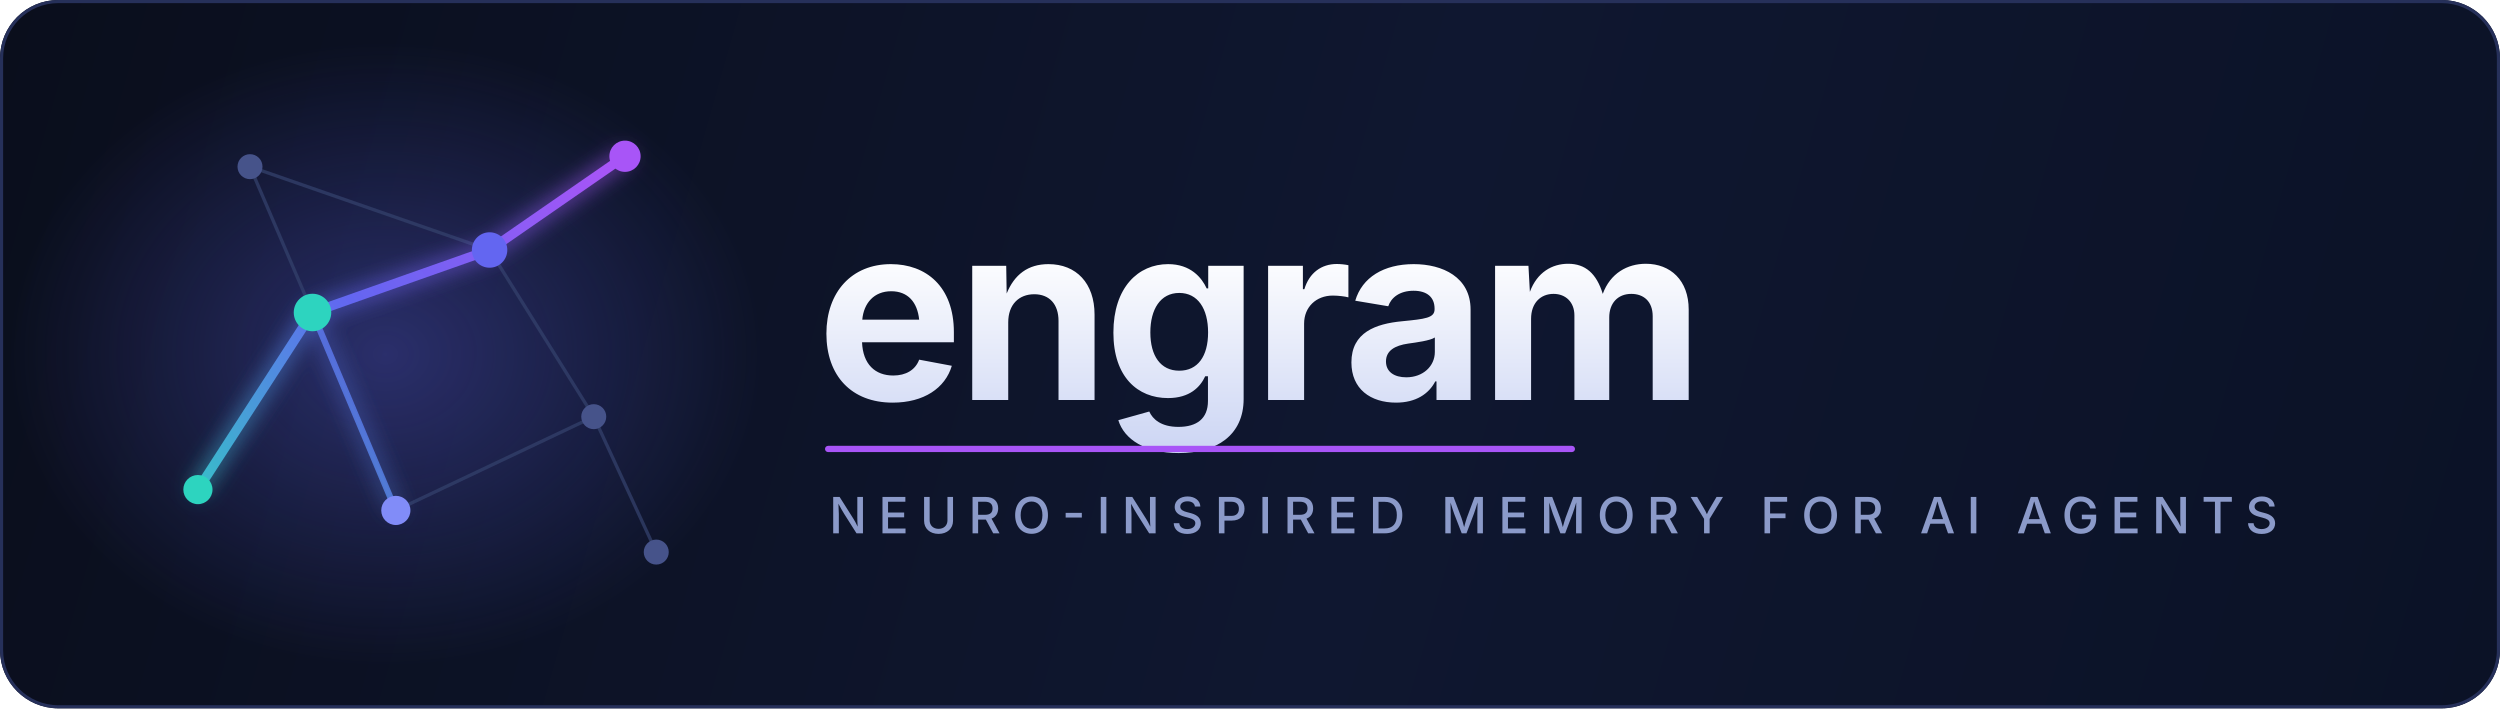
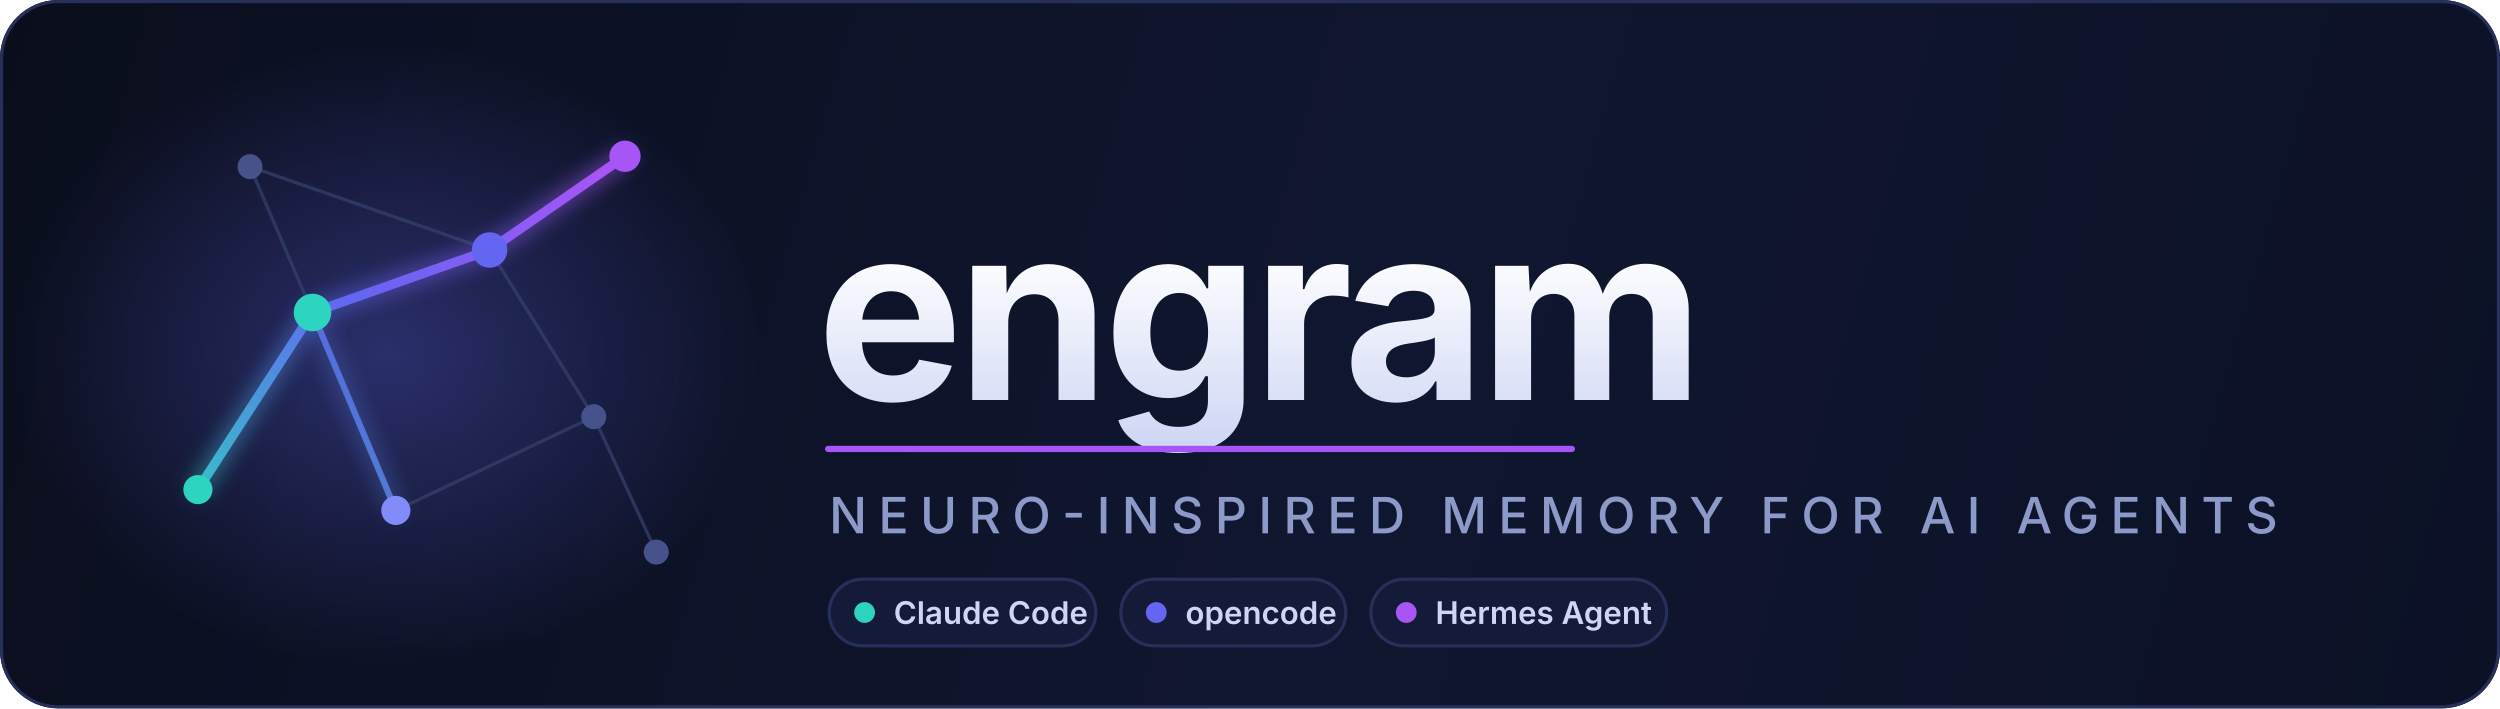
- <svg xmlns="http://www.w3.org/2000/svg" width="1200" height="340" viewBox="0 0 1200 340" fill="none" role="img" aria-label="engram — neuro-inspired memory for Claude Code">
+ <svg xmlns="http://www.w3.org/2000/svg" width="1200" height="340" viewBox="0 0 1200 340" fill="none" role="img" aria-label="engram — neuro-inspired memory for AI agents: Claude Code, opencode, Hermes Agent">
  <defs>
    <linearGradient id="bg" x1="0" y1="0" x2="1200" y2="340" gradientUnits="userSpaceOnUse">
      <stop offset="0" stop-color="#0a0e1c" />
      <stop offset="0.55" stop-color="#0f1730" />
      <stop offset="1" stop-color="#0b1226" />
    </linearGradient>
    <linearGradient id="trace" x1="70" y1="250" x2="300" y2="90" gradientUnits="userSpaceOnUse">
      <stop offset="0" stop-color="#2dd4bf" />
      <stop offset="0.5" stop-color="#6366f1" />
      <stop offset="1" stop-color="#a855f7" />
    </linearGradient>
    <linearGradient id="wordmark" x1="392" y1="120" x2="392" y2="215" gradientUnits="userSpaceOnUse">
      <stop offset="0" stop-color="#ffffff" />
      <stop offset="1" stop-color="#cdd6f4" />
    </linearGradient>
    <radialGradient id="halo" cx="0.5" cy="0.5" r="0.5">
      <stop offset="0" stop-color="#6366f1" stop-opacity="0.35" />
      <stop offset="1" stop-color="#6366f1" stop-opacity="0" />
    </radialGradient>
    <filter id="glow" x="-60%" y="-60%" width="220%" height="220%">
      <feGaussianBlur stdDeviation="5" result="b" />
      <feMerge>
        <feMergeNode in="b" />
        <feMergeNode in="SourceGraphic" />
      </feMerge>
    </filter>
  </defs>
  <rect x="0" y="0" width="1200" height="340" rx="28" fill="url(#bg)" />
  <rect x="0.75" y="0.75" width="1198.5" height="338.5" rx="27.25" fill="none" stroke="#26305a" stroke-width="1.5" />
  <ellipse cx="185" cy="170" rx="180" ry="150" fill="url(#halo)" />
  <g stroke="#33406b" stroke-width="1.6" opacity="0.75">
    <line x1="95" y1="235" x2="150" y2="150" />
    <line x1="150" y1="150" x2="120" y2="80" />
    <line x1="150" y1="150" x2="235" y2="120" />
    <line x1="235" y1="120" x2="300" y2="75" />
    <line x1="235" y1="120" x2="285" y2="200" />
    <line x1="150" y1="150" x2="190" y2="245" />
    <line x1="190" y1="245" x2="285" y2="200" />
    <line x1="285" y1="200" x2="315" y2="265" />
    <line x1="120" y1="80" x2="235" y2="120" />
  </g>
  <g fill="#46538a">
    <circle cx="120" cy="80" r="6" />
    <circle cx="300" cy="75" r="6" />
    <circle cx="285" cy="200" r="6" />
    <circle cx="315" cy="265" r="6" />
    <circle cx="95" cy="235" r="6" />
  </g>
  <g filter="url(#glow)">
    <path d="M95 235 L150 150 L235 120 L300 75" fill="none" stroke="url(#trace)" stroke-width="4.5" stroke-linecap="round" stroke-linejoin="round" />
    <path d="M150 150 L190 245" fill="none" stroke="url(#trace)" stroke-width="3" stroke-linecap="round" opacity="0.85" />
  </g>
  <g>
    <circle cx="150" cy="150" r="9" fill="#2dd4bf" />
    <circle cx="235" cy="120" r="8.5" fill="#6366f1" />
    <circle cx="190" cy="245" r="7" fill="#818cf8" />
    <circle cx="300" cy="75" r="7.5" fill="#a855f7" />
    <circle cx="95" cy="235" r="7" fill="#2dd4bf" />
  </g>
  <text x="392" y="192" font-family="'Inter','Segoe UI',system-ui,-apple-system,'Helvetica Neue',Arial,sans-serif" font-size="118" font-weight="700" letter-spacing="-3" fill="url(#wordmark)">engram</text>
  <rect x="396" y="214" width="360" height="3" rx="1.5" fill="url(#trace)" />
  <text x="398" y="256" font-family="'Inter','Segoe UI',system-ui,-apple-system,Arial,sans-serif" font-size="24" font-weight="500" letter-spacing="5.5" fill="#8b9ac9">NEURO-INSPIRED MEMORY FOR AI AGENTS</text>
+   <g font-family="'Inter','Segoe UI',system-ui,-apple-system,Arial,sans-serif" font-size="15" font-weight="600" fill="#cdd6f4">
+     <rect x="398" y="278" width="128" height="32" rx="16" fill="#131b38" stroke="#26305a" stroke-width="1.5" />
+     <circle cx="415" cy="294" r="5" fill="#2dd4bf" />
+     <text x="429" y="299.5">Claude Code</text>
+     <rect x="538" y="278" width="108" height="32" rx="16" fill="#131b38" stroke="#26305a" stroke-width="1.5" />
+     <circle cx="555" cy="294" r="5" fill="#6366f1" />
+     <text x="569" y="299.5">opencode</text>
+     <rect x="658" y="278" width="142" height="32" rx="16" fill="#131b38" stroke="#26305a" stroke-width="1.5" />
+     <circle cx="675" cy="294" r="5" fill="#a855f7" />
+     <text x="689" y="299.5">Hermes Agent</text>
+   </g>
</svg>
